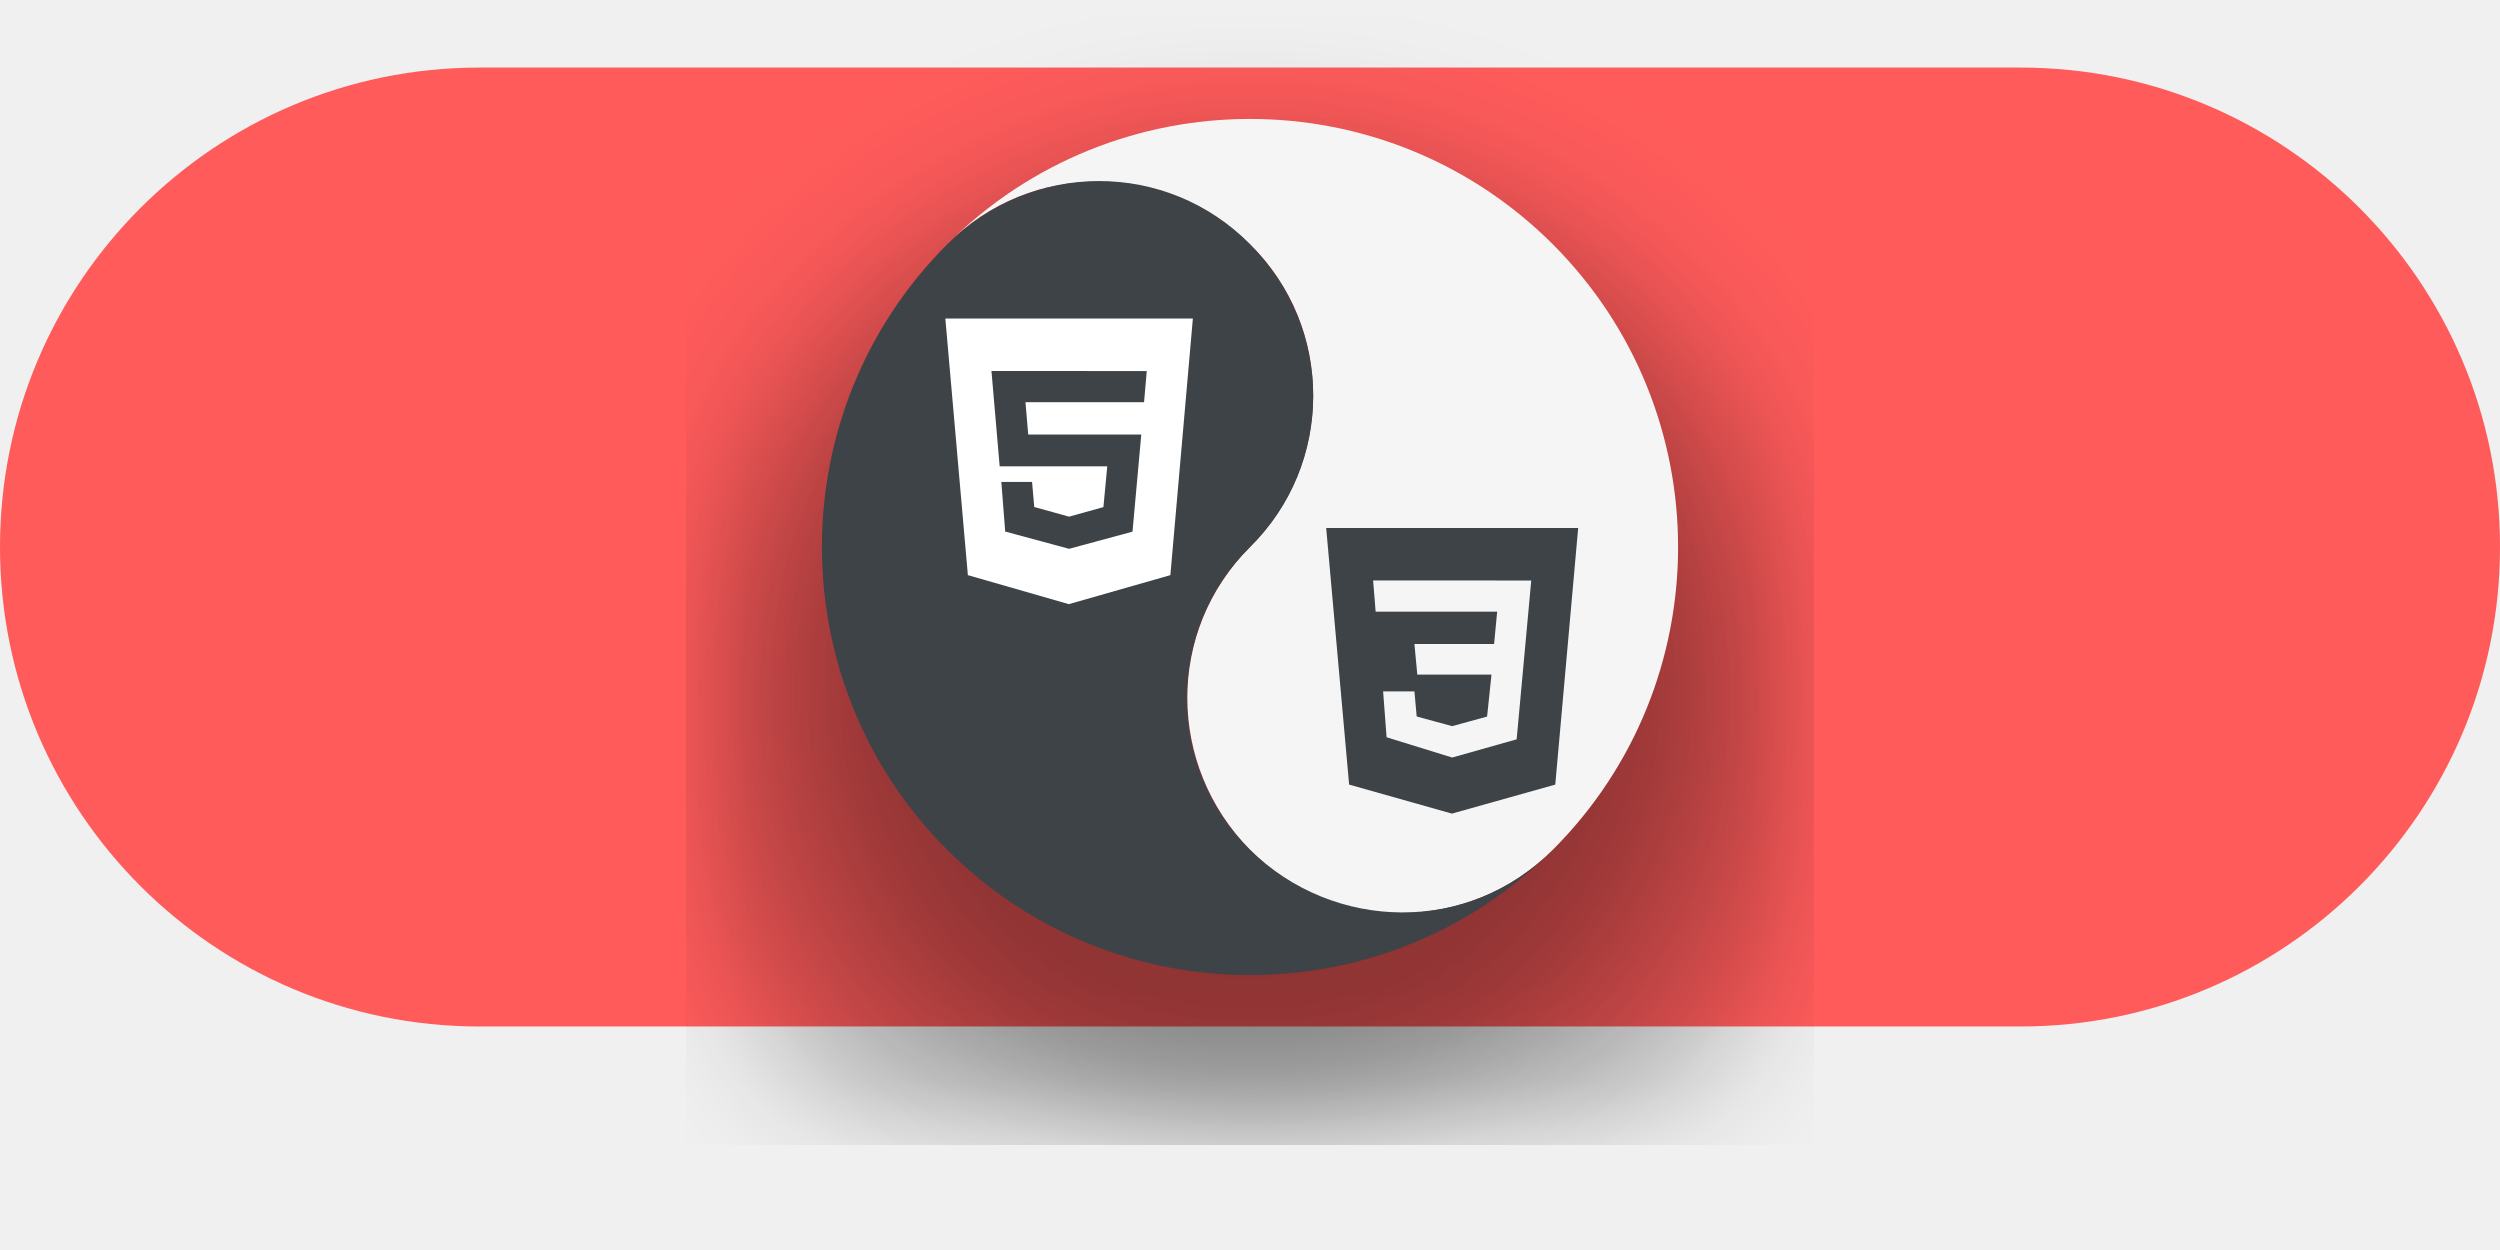
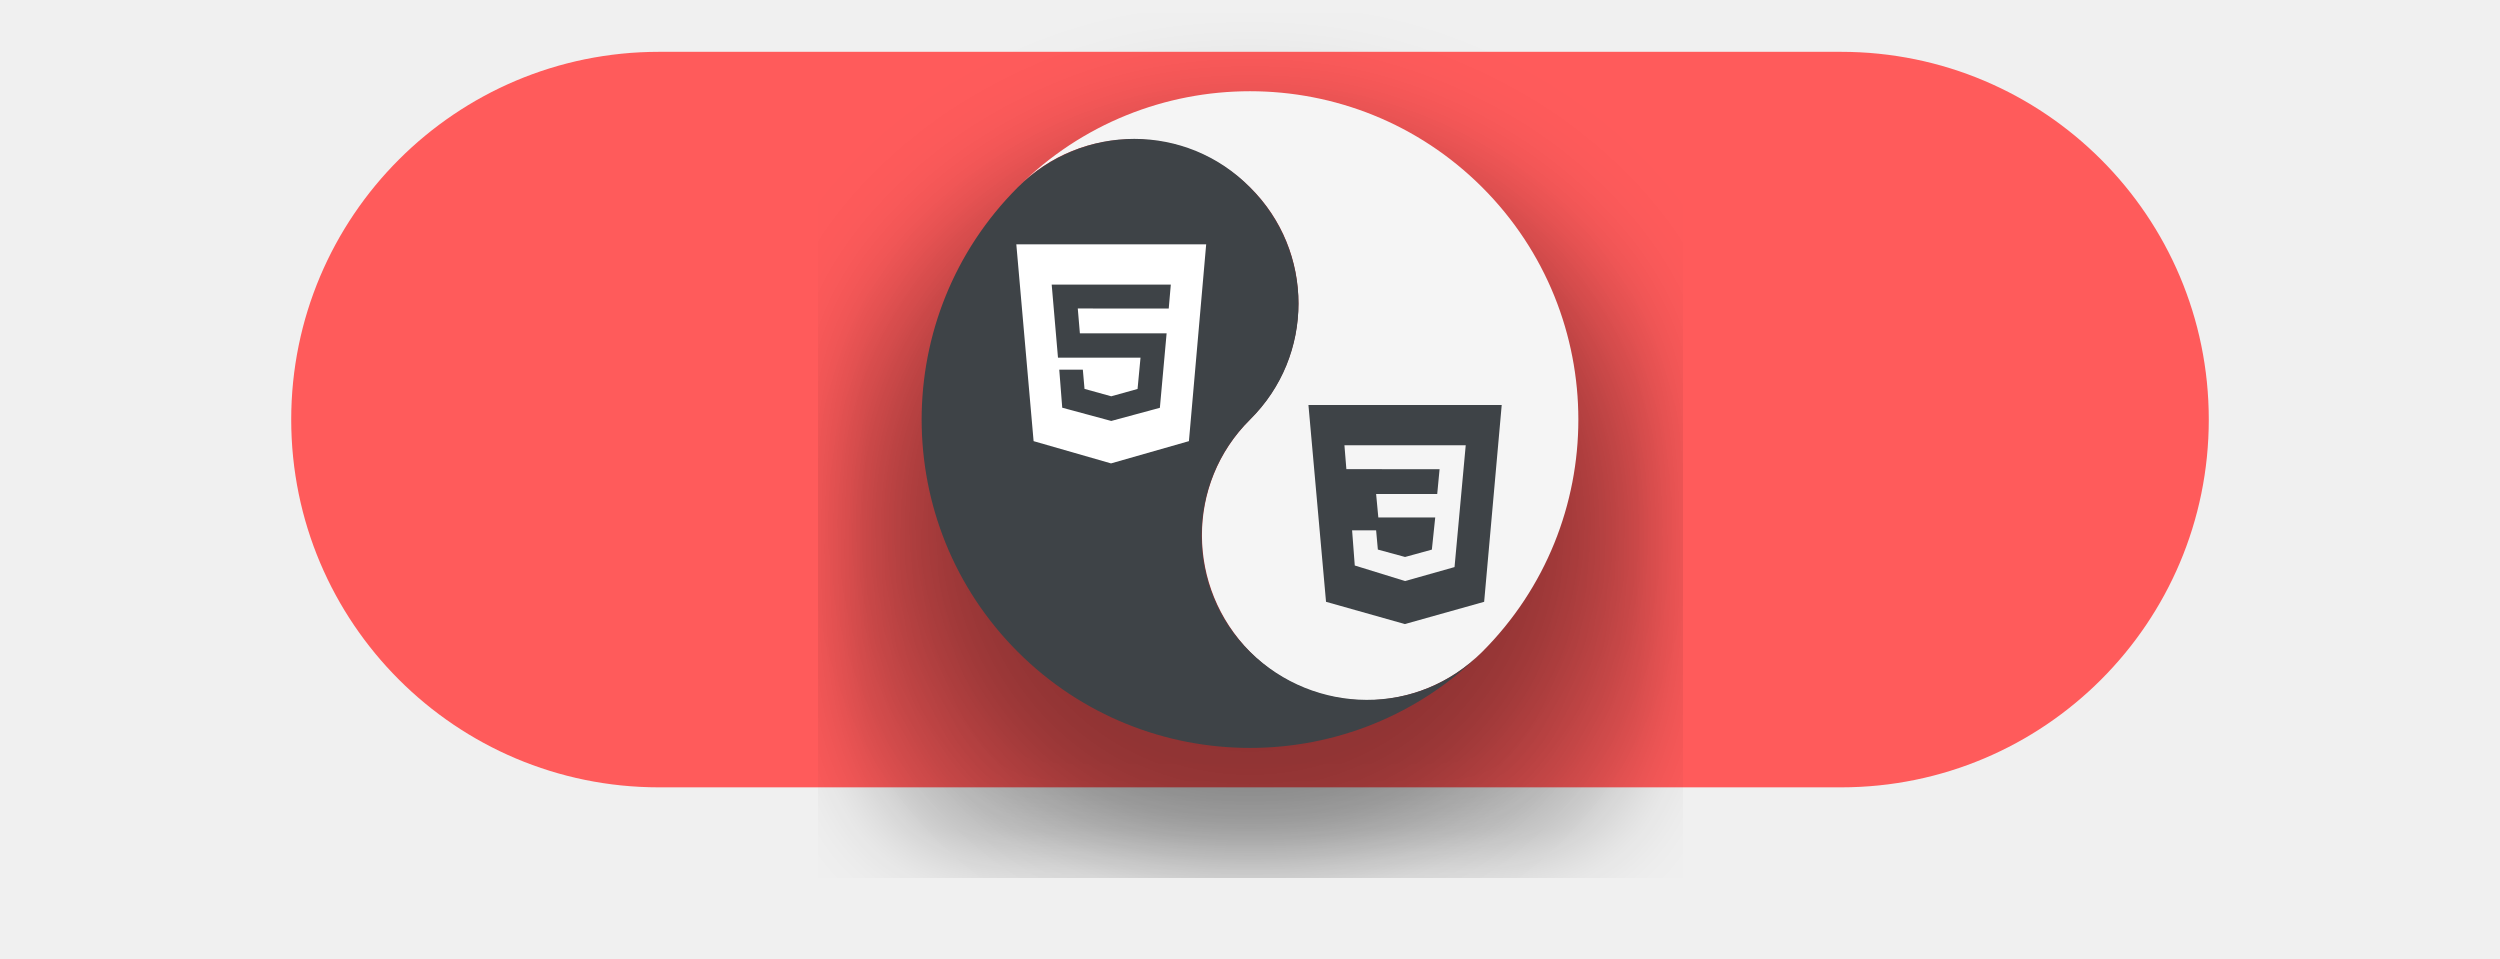
- <svg xmlns="http://www.w3.org/2000/svg" width="74" height="37" viewBox="0 0 74 37" fill="none">
+ <svg xmlns="http://www.w3.org/2000/svg" width="74" height="28.38" viewBox="0 0 74 37" fill="none">
  <path d="M0 16.192C0 8.354 6.354 2 14.192 2H59.808C67.646 2 74 8.354 74 16.192V16.192C74 24.03 67.646 30.384 59.808 30.384H14.192C6.354 30.384 0 24.03 0 16.192V16.192Z" fill="#FF5B5B" />
  <g filter="url(#filter0_d)">
    <g filter="url(#filter1_d)">
      <path d="M45.962 7.23C50.908 12.176 50.908 20.208 45.962 25.154C43.468 27.648 39.452 27.648 37 25.154C34.548 22.66 34.506 18.686 37 16.192C39.494 13.698 39.494 9.682 37 7.23C34.506 4.778 30.49 4.736 28.038 7.23C32.984 2.284 41.016 2.284 45.962 7.23Z" fill="#F5F5F5" />
      <path d="M28.038 25.154C23.092 20.208 23.092 12.176 28.038 7.23C30.532 4.736 34.548 4.736 37 7.23C39.494 9.724 39.494 13.74 37 16.192C34.506 18.644 34.506 22.702 37 25.154C39.494 27.605 43.51 27.648 45.962 25.154C41.016 30.099 32.984 30.099 28.038 25.154" fill="#3E4347" />
      <path d="M39.255 15.628H46.714L46.036 23.224L42.976 24.083L39.934 23.224L39.255 15.628ZM45.325 17.183L40.644 17.182L40.719 18.105L44.316 18.106L44.225 19.063H41.867L41.952 19.969H44.148L44.018 21.21L42.984 21.494L41.934 21.208L41.867 20.465H40.94L41.043 21.823L42.984 22.423L44.893 21.884L45.325 17.183V17.183Z" fill="#3E4347" />
      <path d="M27.982 9.428H35.309L34.643 17.024L31.637 17.883L28.649 17.024L27.982 9.428ZM30.435 12.863L30.354 11.905L33.864 11.906L33.944 10.983L29.347 10.982L29.59 13.803H32.775L32.661 15.01L31.645 15.293L30.614 15.008L30.549 14.265H29.639L29.754 15.734L31.645 16.245L33.522 15.737L33.782 12.863H30.435V12.863Z" fill="white" />
    </g>
  </g>
  <defs>
    <filter id="filter0_d" x="20.329" y="0.521" width="33.343" height="33.343" filterUnits="userSpaceOnUse" color-interpolation-filters="sRGB">
      <feFlood flood-opacity="0" result="BackgroundImageFix" />
      <feColorMatrix in="SourceAlpha" type="matrix" values="0 0 0 0 0 0 0 0 0 0 0 0 0 0 0 0 0 0 127 0" />
      <feOffset dy="1" />
      <feGaussianBlur stdDeviation="2" />
      <feColorMatrix type="matrix" values="0 0 0 0 0 0 0 0 0 0 0 0 0 0 0 0 0 0 0.25 0" />
      <feBlend mode="normal" in2="BackgroundImageFix" result="effect1_dropShadow" />
      <feBlend mode="normal" in="SourceGraphic" in2="effect1_dropShadow" result="shape" />
    </filter>
    <filter id="filter1_d" x="20.329" y="3.521" width="33.343" height="33.343" filterUnits="userSpaceOnUse" color-interpolation-filters="sRGB">
      <feFlood flood-opacity="0" result="BackgroundImageFix" />
      <feColorMatrix in="SourceAlpha" type="matrix" values="0 0 0 0 0 0 0 0 0 0 0 0 0 0 0 0 0 0 127 0" />
      <feOffset dy="4" />
      <feGaussianBlur stdDeviation="2" />
      <feColorMatrix type="matrix" values="0 0 0 0 0 0 0 0 0 0 0 0 0 0 0 0 0 0 0.25 0" />
      <feBlend mode="normal" in2="BackgroundImageFix" result="effect1_dropShadow" />
      <feBlend mode="normal" in="SourceGraphic" in2="effect1_dropShadow" result="shape" />
    </filter>
  </defs>
</svg>
